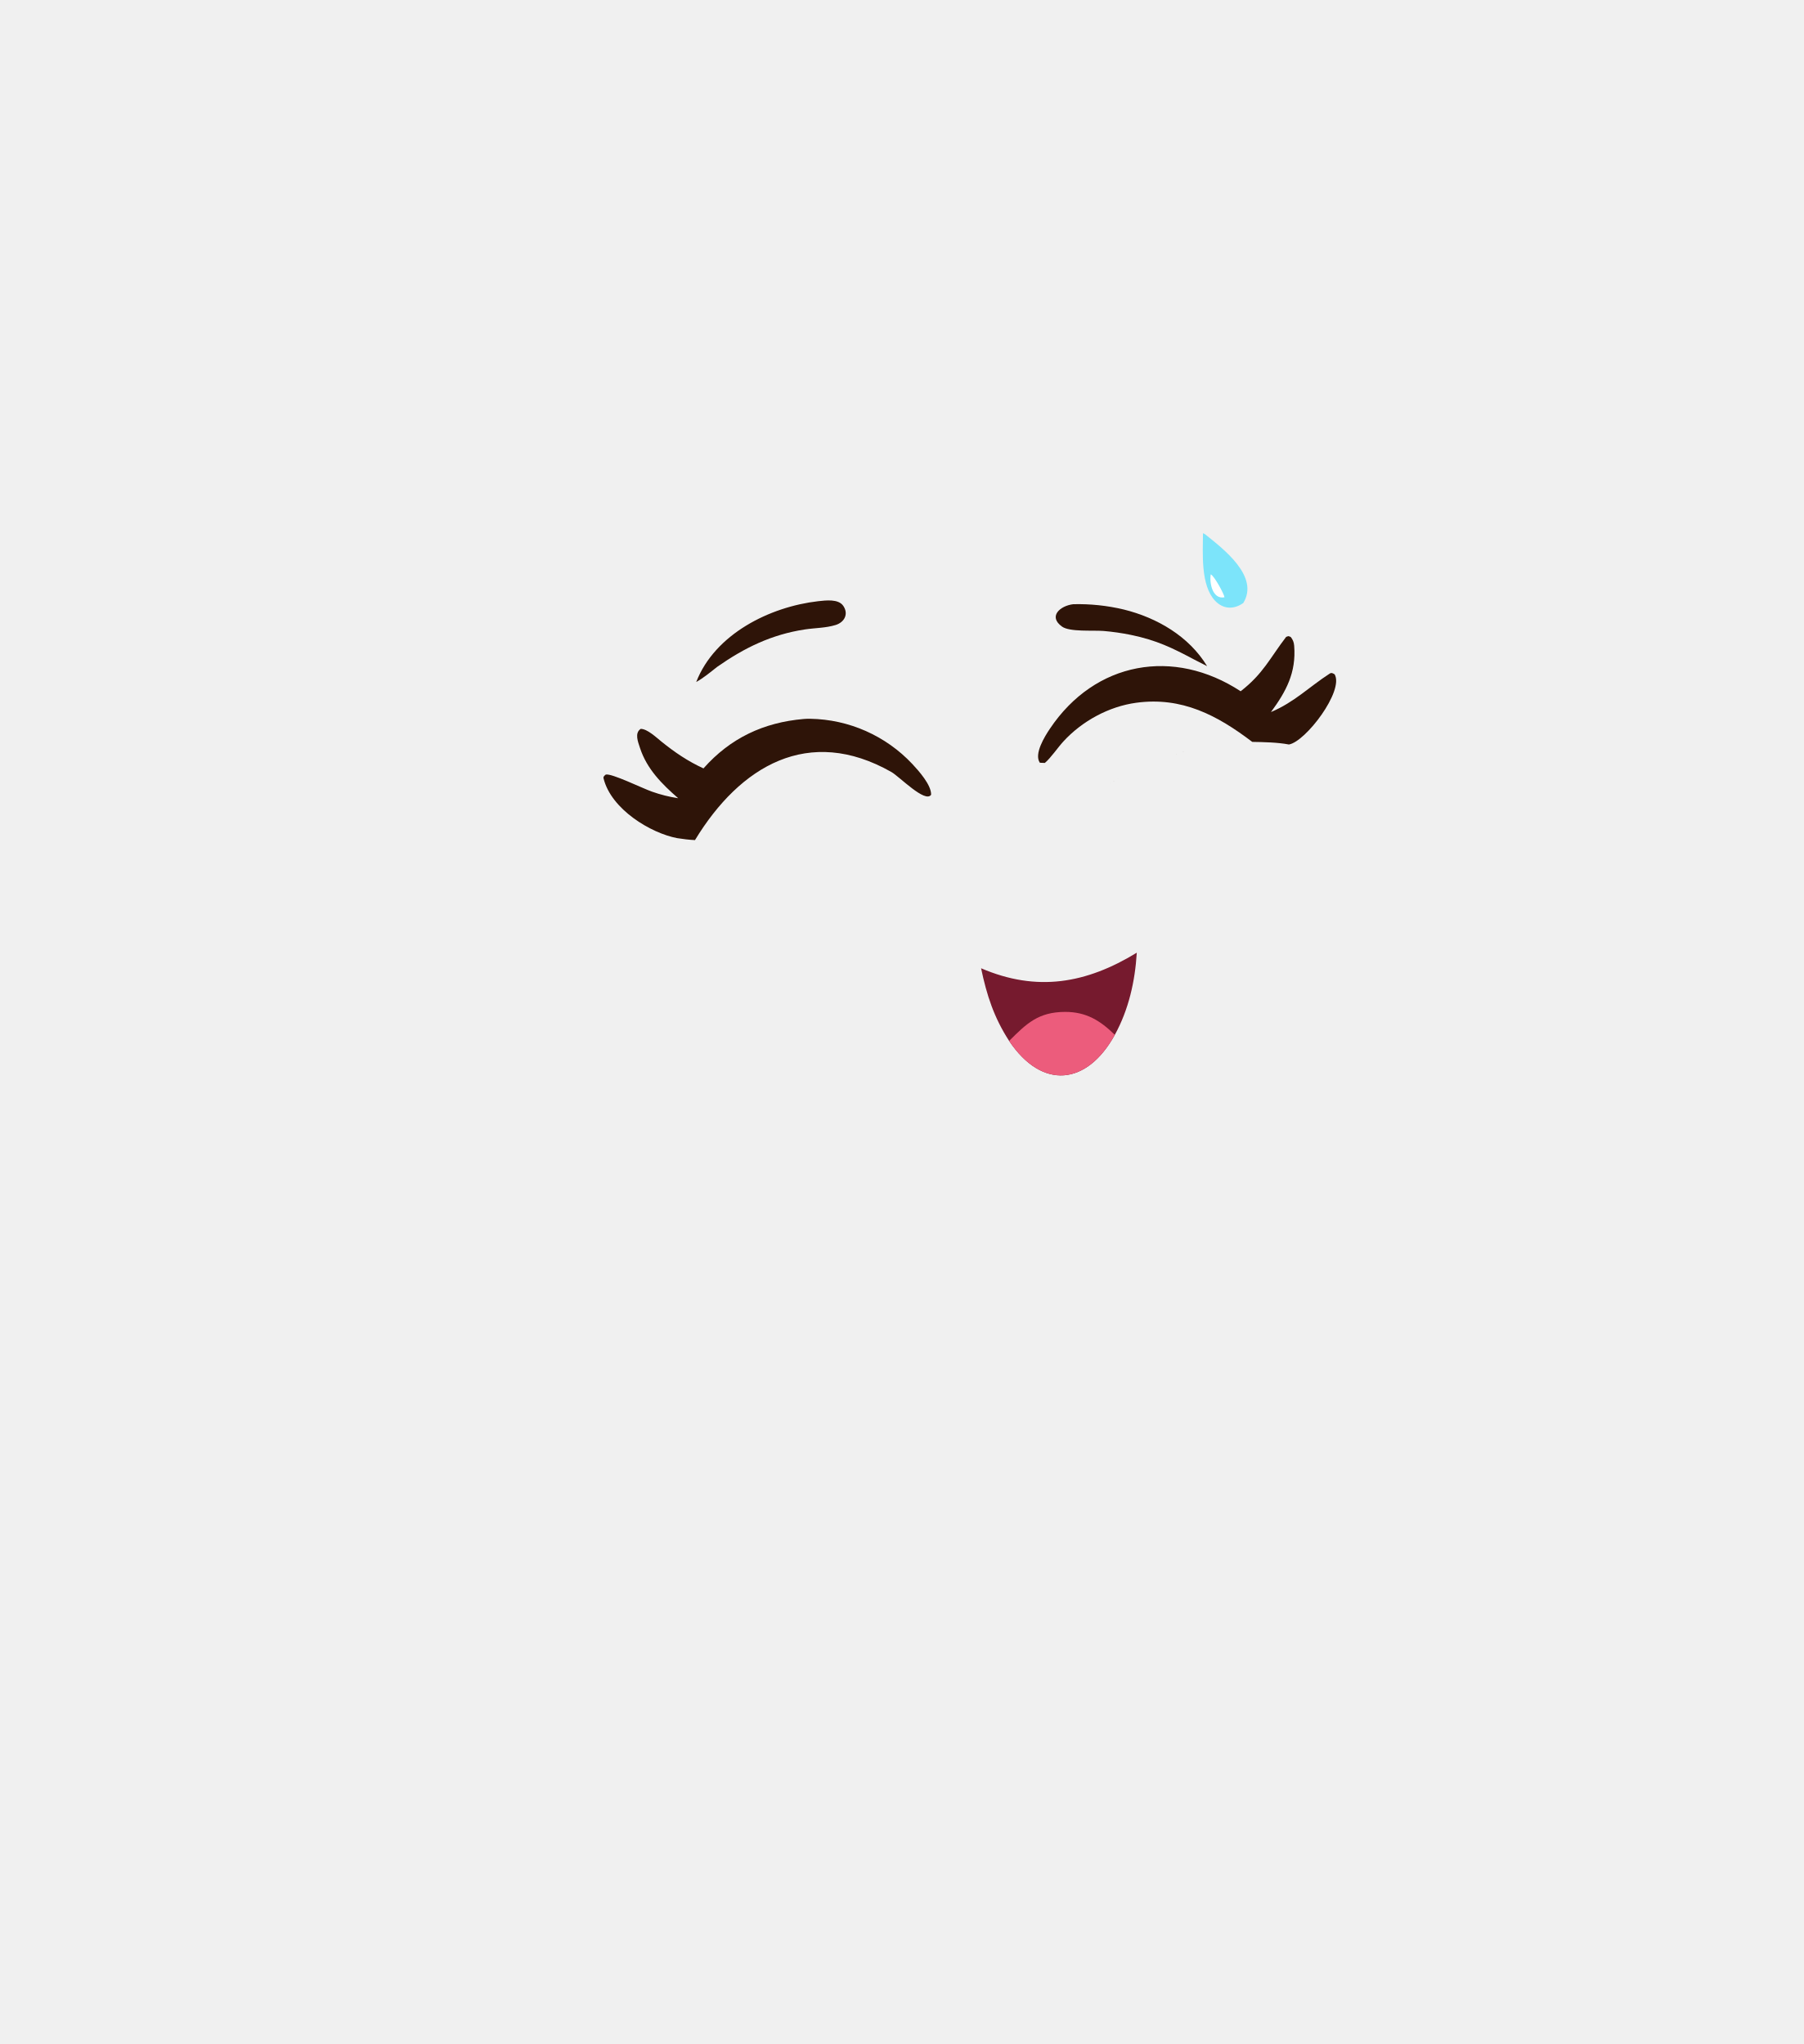
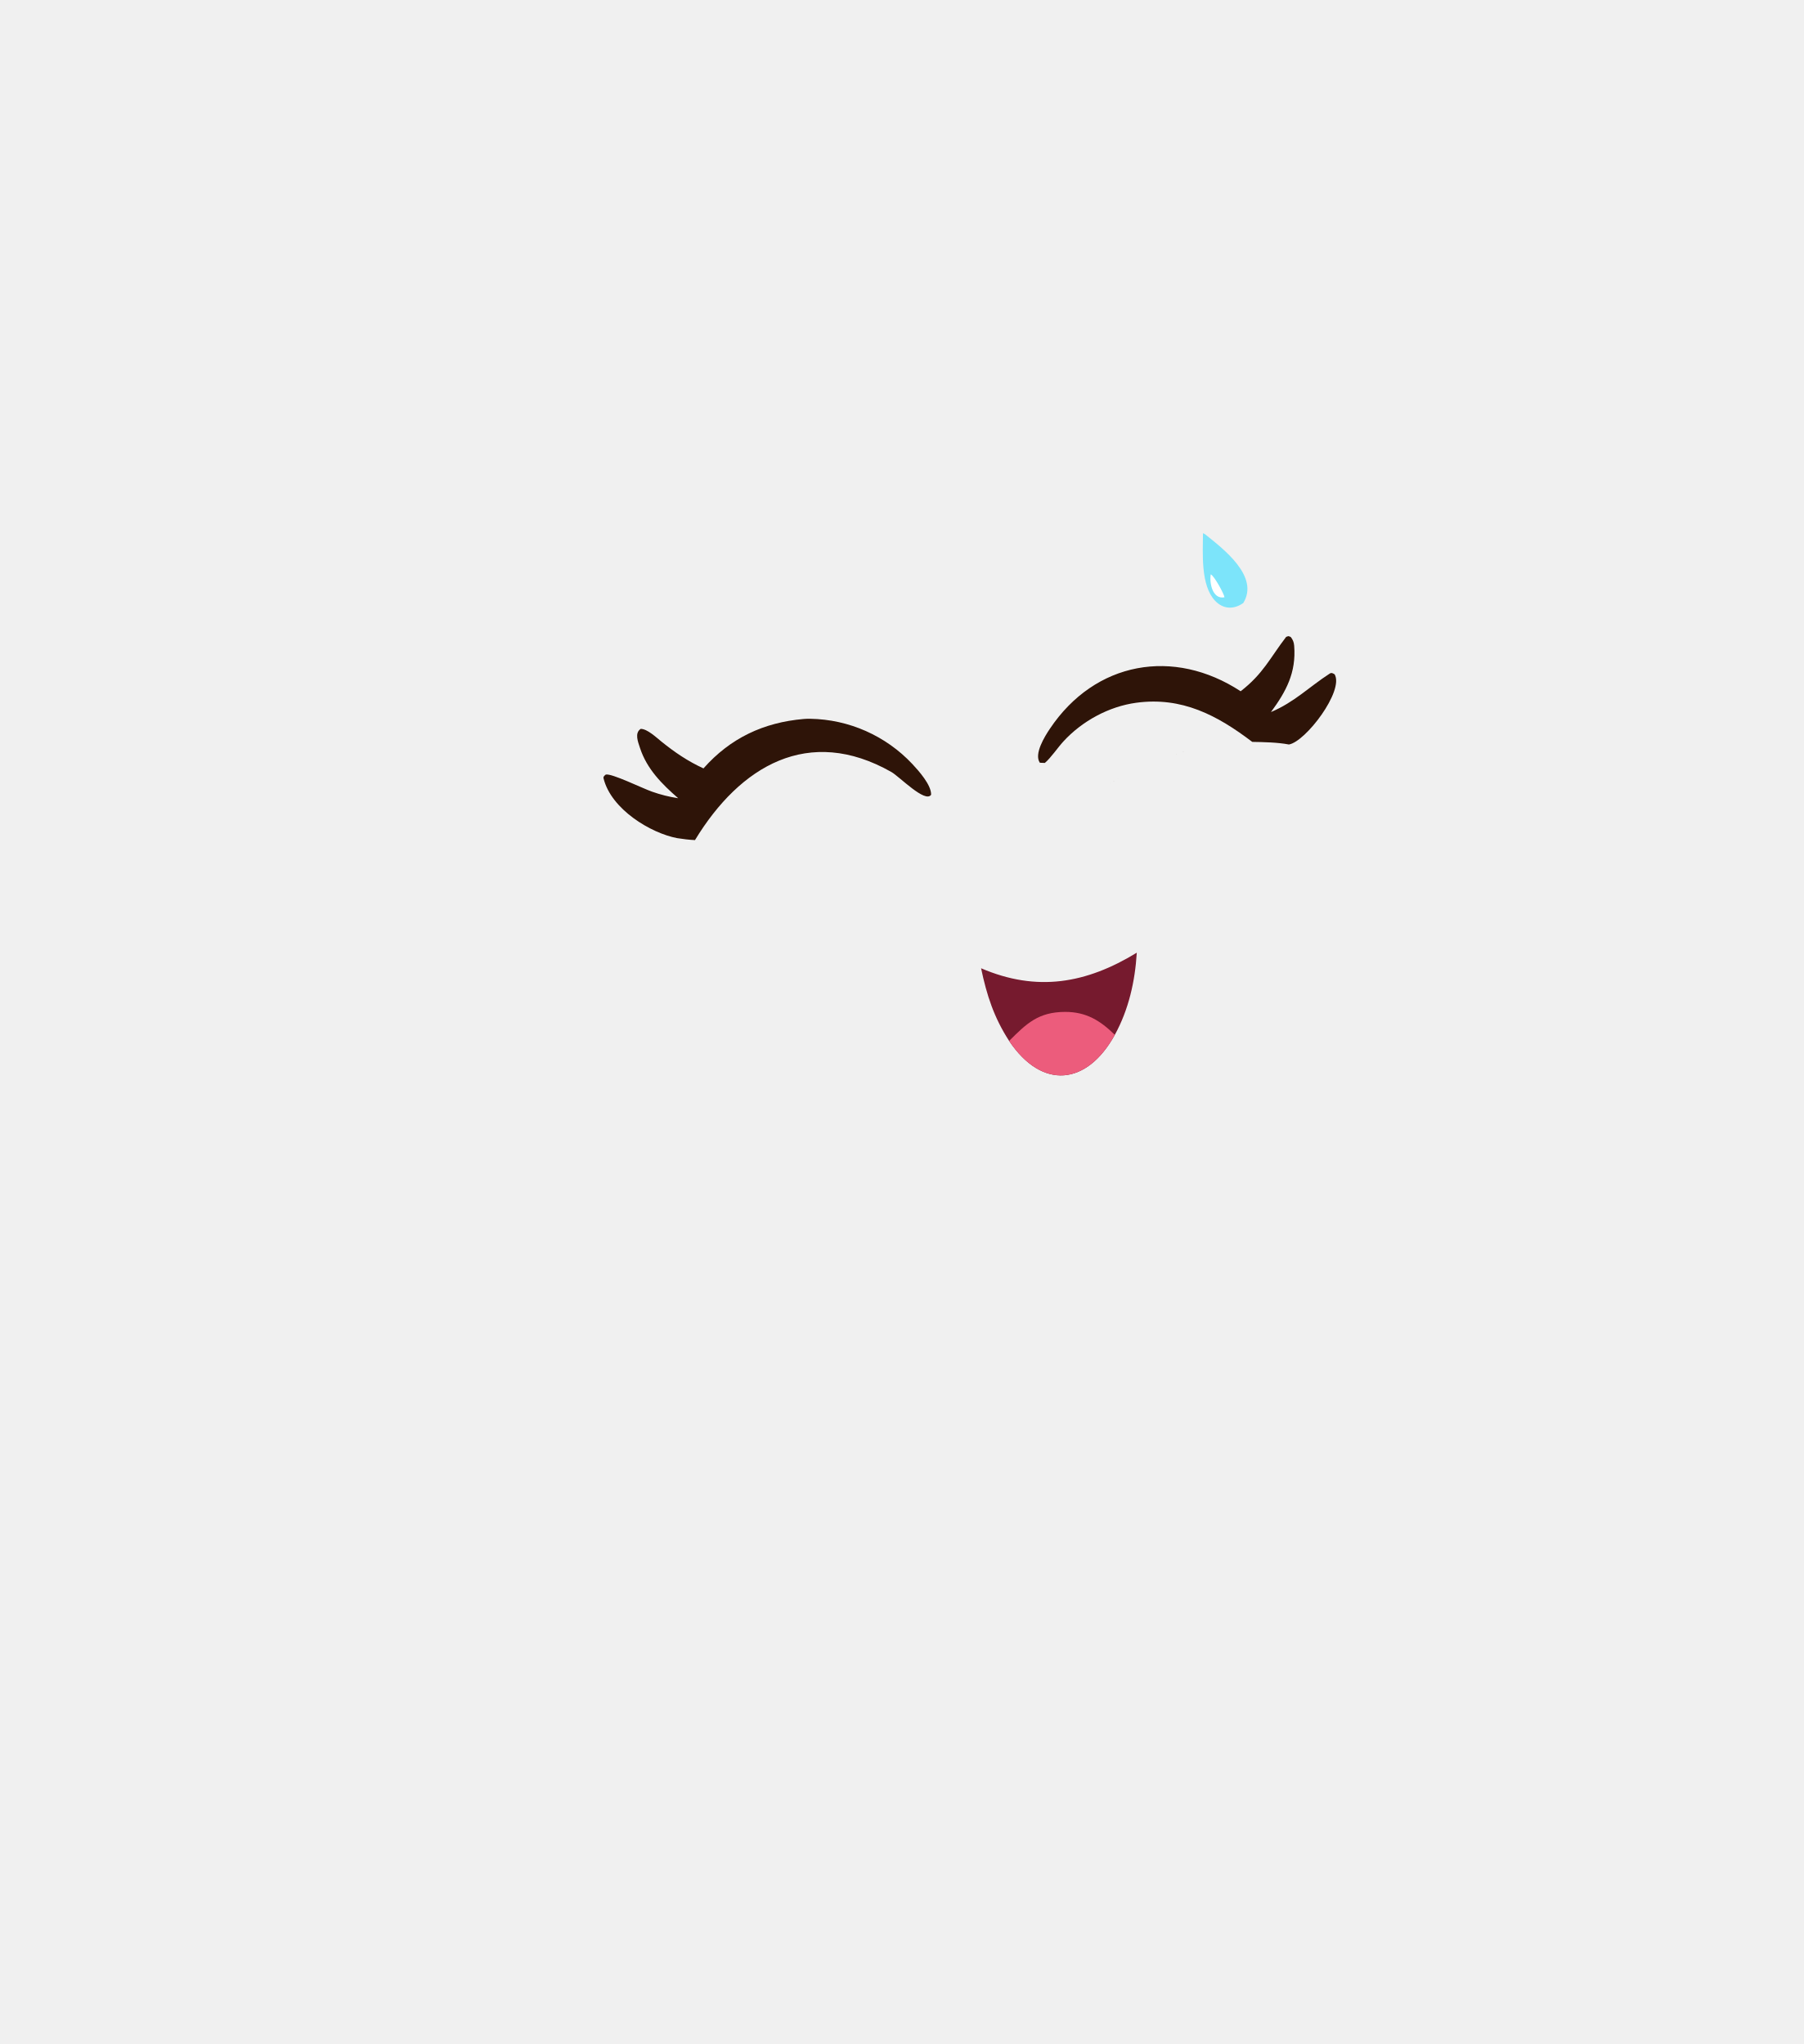
<svg xmlns="http://www.w3.org/2000/svg" width="1178" height="1335" viewBox="0 0 1178 1335" fill="none">
  <path d="M640.643 632.398C677.185 648.094 709.383 642.348 742.317 622.232C741.189 640.904 737.03 659.397 727.975 675.889C709.695 709.01 680.47 711.937 658.964 679.866C649.04 664.599 644.312 649.908 640.643 632.398Z" fill="#761A2E" />
  <path d="M658.963 679.866C670.378 668.433 678.083 660.962 695.476 660.904C709.238 660.858 718.43 666.529 727.974 675.89C709.694 709.011 680.469 711.937 658.963 679.866Z" fill="#EC5C7C" />
  <path d="M839.849 415.969C841.837 415.331 840.873 415.314 842.835 416.02C844.25 417.826 844.901 419.4 845.09 421.743C846.505 439.421 839.738 451.723 829.934 465.069C845.345 458.553 854.778 448.689 868.344 439.91C869.524 439.149 870.541 439.837 871.519 440.435C877.77 451.199 852.613 484.414 841.654 486.252C834.268 484.836 825.272 484.684 817.717 484.552C785.05 485.321 753.152 494.588 725.152 511.438L725.15 511.437C753.15 494.586 785.049 485.321 817.716 484.552C794.899 467.197 771.782 454.943 741.964 458.993C724.089 461.42 706.598 470.955 694.4 484.25C690.737 488.242 686.101 495.107 682.281 498.304L679.029 498.174C675.04 492.492 682.191 481.005 685.562 475.98C715.093 431.899 766.503 422.904 810.135 451.48C824.901 440.042 829.262 429.796 839.849 415.969Z" fill="#2E1408" />
  <path d="M 524.742 469.593 C 526.166 469.472 527.595 469.426 529.024 469.453 C 554.36 469.867 578.446 480.537 595.776 499.023 C 599.925 503.456 608.198 512.724 608.013 519.054 C 604.268 524.813 587.298 507.181 582.033 504.196 C 528.095 473.623 483.295 500.175 453.819 548.694 C 449.535 548.474 446.47 548.058 442.211 547.421 C 425.043 544.194 398.971 528.592 394.09 508.251 C 393.835 507.186 394.82 506.526 395.548 505.903 C 399.32 504.912 419.741 514.983 425.796 517.068 C 431.331 519.033 437.042 520.464 442.85 521.343 C 432.24 512.109 422.407 502.268 417.914 488.515 C 416.626 484.574 414.226 478.738 418.402 476.039 C 422.743 476.093 428.525 481.62 431.981 484.405 C 440.668 491.408 449.184 497.198 459.369 501.864 C 476.896 482.039 498.643 471.86 524.742 469.593 Z" fill="#2E1408" />
-   <path d="M 534.302 392.658 C 539.163 392.157 547.448 390.988 550.673 395.733 C 554.227 400.962 551.503 406.391 545.652 408.208 C 539.187 410.197 532.297 410.084 525.562 411.109 C 503.858 414.413 486.163 423.042 468.35 435.517 C 463.996 438.934 459.433 442.767 454.631 445.441 C 466.797 414.135 502.569 396.306 534.302 392.658 Z" fill="#2E1408" />
-   <path d="M700.797 394.629C711.886 394.346 722.968 395.505 733.764 398.079C755.544 403.447 776.392 415.568 788.237 435.086L780.075 430.917C765.323 423.072 755.335 418.17 738.444 414.665C732.538 413.461 726.567 412.603 720.563 412.098C713.568 411.564 698.489 412.844 693.482 409.245C684.271 402.615 692.25 395.652 700.797 394.629Z" fill="#2E1408" />
  <path d="M785.537 348.265C785.968 348.448 786.593 348.692 786.939 348.968C798.693 358.409 822.579 376.427 811.861 393.83C805.694 398.213 798.778 397.964 793.497 392.43C783.849 382.313 785.492 361.075 785.537 348.265Z" fill="#7CE4FA" />
  <path d="M790.616 375.117C793.106 376.39 799.377 388.082 799.586 390.098C791.809 391.636 789.638 380.875 790.616 375.117Z" fill="white" />
</svg>
